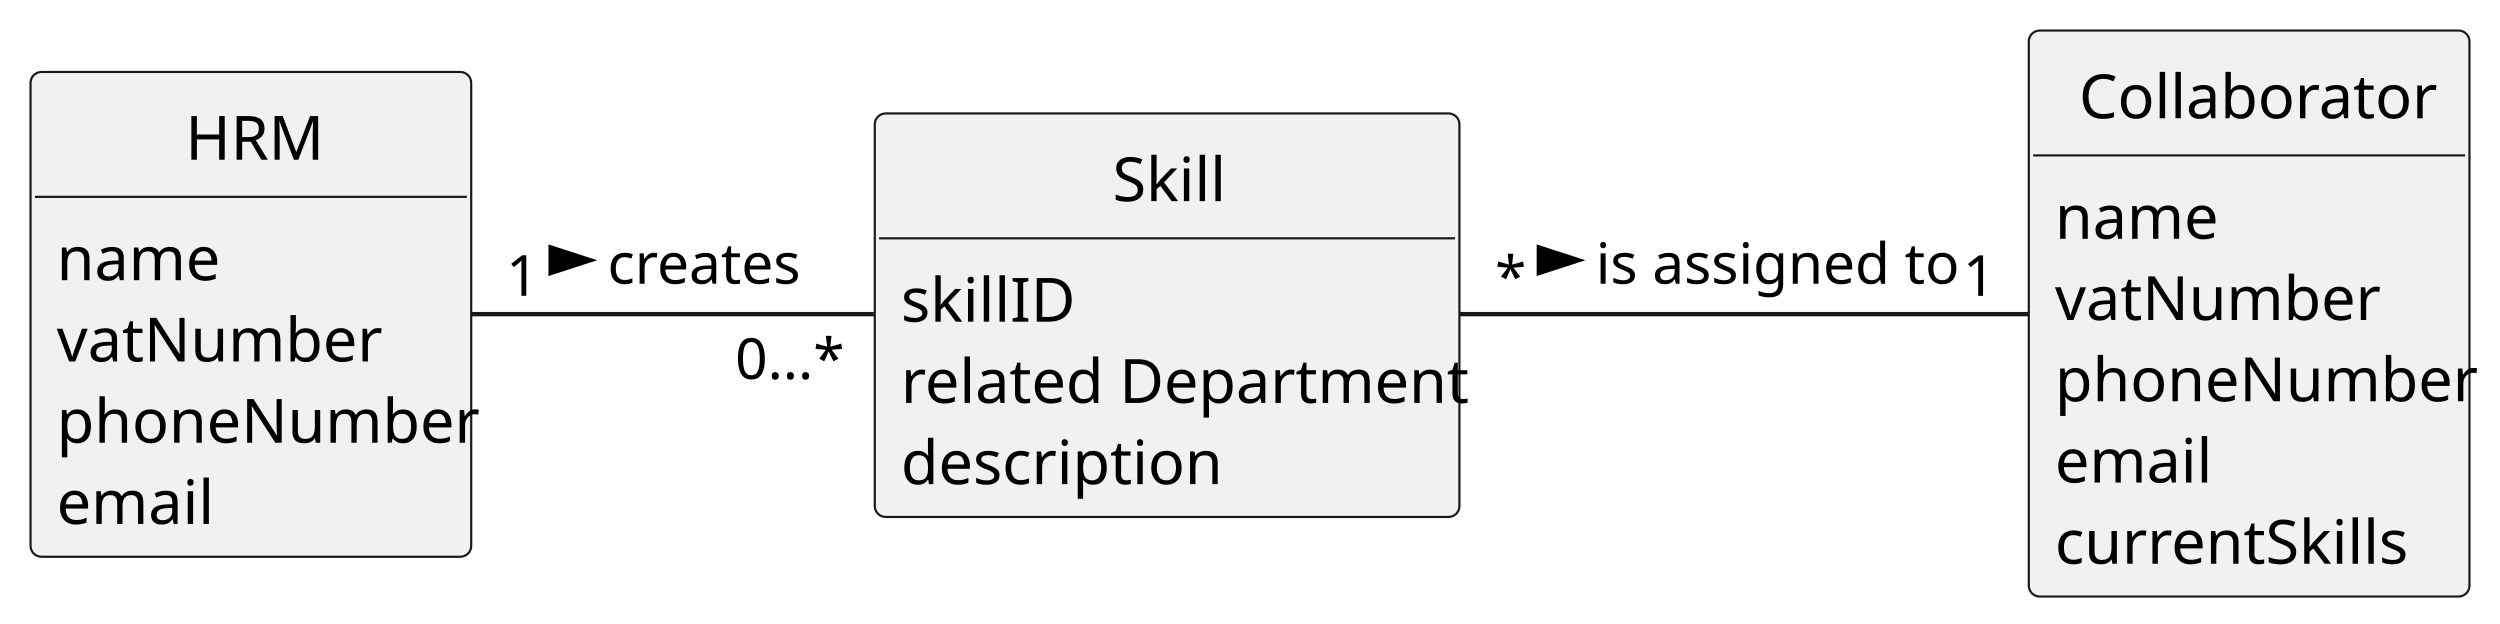
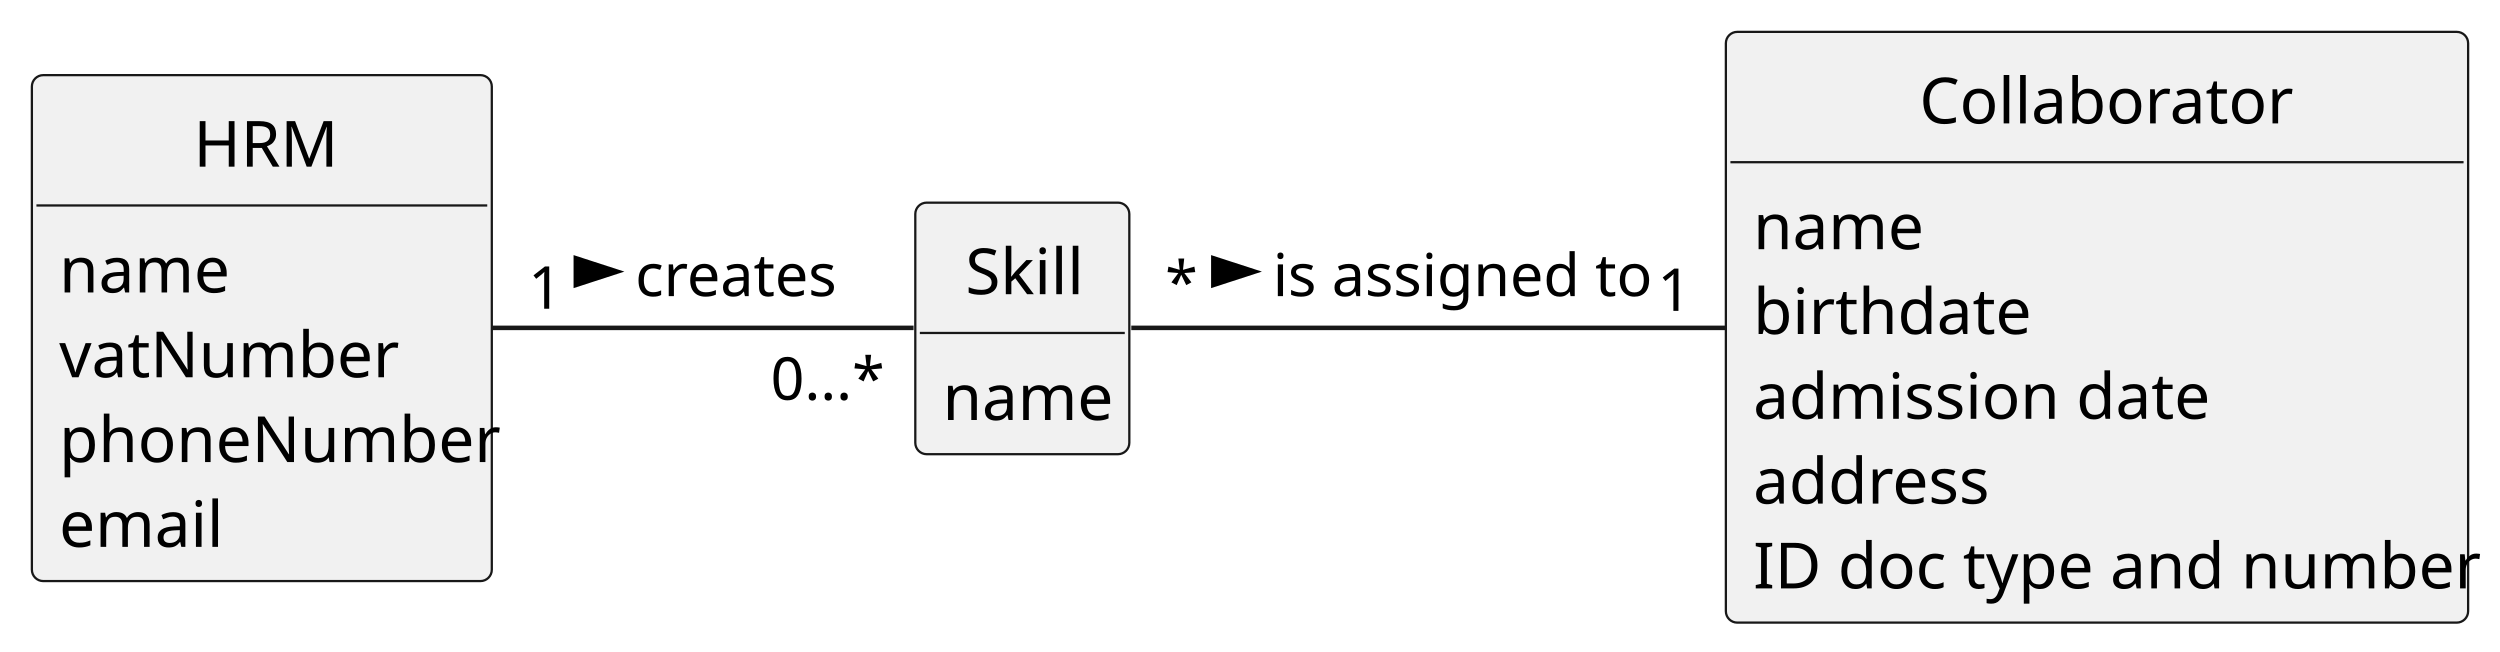
- <svg xmlns="http://www.w3.org/2000/svg" contentStyleType="text/css" height="143px" preserveAspectRatio="none" style="width:573px;height:143px;background:#FFFFFF;" version="1.1" viewBox="0 0 573 143" width="573px" zoomAndPan="magnify">
+ <svg xmlns="http://www.w3.org/2000/svg" contentStyleType="text/css" height="143px" preserveAspectRatio="none" style="width:549px;height:143px;background:#FFFFFF;" version="1.1" viewBox="0 0 549 143" width="549px" zoomAndPan="magnify">
  <defs />
  <g>
    <g id="elem_HRM">
      <rect codeLine="18" fill="#F1F1F1" height="111.106" id="HRM" rx="2.5" ry="2.5" style="stroke:#181818;stroke-width:0.5;" width="101" x="7" y="16.5" />
      <text fill="#000000" font-family="sans-serif" font-size="14" lengthAdjust="spacing" textLength="30" x="42.5" y="36.607">HRM</text>
      <line style="stroke:#181818;stroke-width:0.5;" x1="8" x2="107" y1="45.121" y2="45.121" />
      <text fill="#000000" font-family="sans-serif" font-size="14" lengthAdjust="spacing" textLength="35" x="13" y="64.228">name</text>
      <text fill="#000000" font-family="sans-serif" font-size="14" lengthAdjust="spacing" textLength="68" x="13" y="82.85">vatNumber</text>
      <text fill="#000000" font-family="sans-serif" font-size="14" lengthAdjust="spacing" textLength="89" x="13" y="101.471">phoneNumber</text>
      <text fill="#000000" font-family="sans-serif" font-size="14" lengthAdjust="spacing" textLength="33" x="13" y="120.092">email</text>
    </g>
    <g id="elem_Skill">
-       <rect codeLine="25" fill="#F1F1F1" height="92.484" id="Skill" rx="2.5" ry="2.5" style="stroke:#181818;stroke-width:0.5;" width="134" x="200.5" y="26" />
-       <text fill="#000000" font-family="sans-serif" font-size="14" lengthAdjust="spacing" textLength="25" x="255" y="46.107">Skill</text>
-       <line style="stroke:#181818;stroke-width:0.5;" x1="201.5" x2="333.5" y1="54.621" y2="54.621" />
-       <text fill="#000000" font-family="sans-serif" font-size="14" lengthAdjust="spacing" textLength="36" x="206.5" y="73.728">skillID</text>
-       <text fill="#000000" font-family="sans-serif" font-size="14" lengthAdjust="spacing" textLength="122" x="206.5" y="92.35">related Department</text>
-       <text fill="#000000" font-family="sans-serif" font-size="14" lengthAdjust="spacing" textLength="69" x="206.5" y="110.971">description</text>
+       <rect codeLine="25" fill="#F1F1F1" height="55.242" id="Skill" rx="2.5" ry="2.5" style="stroke:#181818;stroke-width:0.5;" width="47" x="201" y="44.5" />
+       <text fill="#000000" font-family="sans-serif" font-size="14" lengthAdjust="spacing" textLength="25" x="212" y="64.607">Skill</text>
+       <line style="stroke:#181818;stroke-width:0.5;" x1="202" x2="247" y1="73.121" y2="73.121" />
+       <text fill="#000000" font-family="sans-serif" font-size="14" lengthAdjust="spacing" textLength="35" x="207" y="92.228">name</text>
    </g>
    <g id="elem_Collaborator">
-       <rect codeLine="31" fill="#F1F1F1" height="129.727" id="Collaborator" rx="2.5" ry="2.5" style="stroke:#181818;stroke-width:0.5;" width="101" x="465" y="7" />
-       <text fill="#000000" font-family="sans-serif" font-size="14" lengthAdjust="spacing" textLength="78" x="476.5" y="27.107">Collaborator</text>
-       <line style="stroke:#181818;stroke-width:0.5;" x1="466" x2="565" y1="35.621" y2="35.621" />
-       <text fill="#000000" font-family="sans-serif" font-size="14" lengthAdjust="spacing" textLength="35" x="471" y="54.728">name</text>
-       <text fill="#000000" font-family="sans-serif" font-size="14" lengthAdjust="spacing" textLength="68" x="471" y="73.35">vatNumber</text>
-       <text fill="#000000" font-family="sans-serif" font-size="14" lengthAdjust="spacing" textLength="89" x="471" y="91.971">phoneNumber</text>
-       <text fill="#000000" font-family="sans-serif" font-size="14" lengthAdjust="spacing" textLength="33" x="471" y="110.592">email</text>
-       <text fill="#000000" font-family="sans-serif" font-size="14" lengthAdjust="spacing" textLength="77" x="471" y="129.213">currentSkills</text>
+       <rect codeLine="29" fill="#F1F1F1" height="129.727" id="Collaborator" rx="2.5" ry="2.5" style="stroke:#181818;stroke-width:0.5;" width="163" x="379" y="7" />
+       <text fill="#000000" font-family="sans-serif" font-size="14" lengthAdjust="spacing" textLength="78" x="421.5" y="27.107">Collaborator</text>
+       <line style="stroke:#181818;stroke-width:0.5;" x1="380" x2="541" y1="35.621" y2="35.621" />
+       <text fill="#000000" font-family="sans-serif" font-size="14" lengthAdjust="spacing" textLength="35" x="385" y="54.728">name</text>
+       <text fill="#000000" font-family="sans-serif" font-size="14" lengthAdjust="spacing" textLength="56" x="385" y="73.35">birthdate</text>
+       <text fill="#000000" font-family="sans-serif" font-size="14" lengthAdjust="spacing" textLength="95" x="385" y="91.971">admission date</text>
+       <text fill="#000000" font-family="sans-serif" font-size="14" lengthAdjust="spacing" textLength="51" x="385" y="110.592">address</text>
+       <text fill="#000000" font-family="sans-serif" font-size="14" lengthAdjust="spacing" textLength="151" x="385" y="129.213">ID doc type and number</text>
    </g>
    <g id="link_HRM_Skill">
-       <path codeLine="48" d="M108.07,72 C135.74,72 170.38,72 200.3,72 " fill="none" id="HRM-Skill" style="stroke:#181818;stroke-width:1.0;" />
-       <polygon fill="#000000" points="135.25,59.645,126.205,56.707,126.205,62.584,135.25,59.645" style="stroke:#000000;stroke-width:1.0;" />
-       <text fill="#000000" font-family="sans-serif" font-size="13" lengthAdjust="spacing" textLength="43" x="139.25" y="65.028">creates</text>
-       <text fill="#000000" font-family="sans-serif" font-size="13" lengthAdjust="spacing" textLength="7" x="116.011" y="67.793">1</text>
-       <text fill="#000000" font-family="sans-serif" font-size="13" lengthAdjust="spacing" textLength="24" x="168.504" y="86.856">0...*</text>
+       <path codeLine="47" d="M108.06,72 C138.78,72 176.58,72 200.62,72 " fill="none" id="HRM-Skill" style="stroke:#181818;stroke-width:1.0;" />
+       <polygon fill="#000000" points="135.5,59.645,126.455,56.707,126.455,62.584,135.5,59.645" style="stroke:#000000;stroke-width:1.0;" />
+       <text fill="#000000" font-family="sans-serif" font-size="13" lengthAdjust="spacing" textLength="43" x="139.5" y="65.028">creates</text>
+       <text fill="#000000" font-family="sans-serif" font-size="13" lengthAdjust="spacing" textLength="7" x="116" y="67.793">1</text>
+       <text fill="#000000" font-family="sans-serif" font-size="13" lengthAdjust="spacing" textLength="24" x="169.22" y="87.787">0...*</text>
    </g>
    <g id="link_Skill_Collaborator">
-       <path codeLine="51" d="M334.61,72 C375.64,72 427.27,72 464.86,72 " fill="none" id="Skill-Collaborator" style="stroke:#181818;stroke-width:1.0;" />
-       <polygon fill="#000000" points="361.75,59.645,352.705,56.707,352.705,62.584,361.75,59.645" style="stroke:#000000;stroke-width:1.0;" />
-       <text fill="#000000" font-family="sans-serif" font-size="13" lengthAdjust="spacing" textLength="81" x="365.75" y="65.028">is assigned to</text>
-       <text fill="#000000" font-family="sans-serif" font-size="13" lengthAdjust="spacing" textLength="5" x="342.659" y="68.034">*</text>
-       <text fill="#000000" font-family="sans-serif" font-size="13" lengthAdjust="spacing" textLength="7" x="449.908" y="67.821">1</text>
+       <path codeLine="50" d="M248.43,72 C278.84,72 332.9,72 378.83,72 " fill="none" id="Skill-Collaborator" style="stroke:#181818;stroke-width:1.0;" />
+       <polygon fill="#000000" points="275.5,59.645,266.455,56.707,266.455,62.584,275.5,59.645" style="stroke:#000000;stroke-width:1.0;" />
+       <text fill="#000000" font-family="sans-serif" font-size="13" lengthAdjust="spacing" textLength="81" x="279.5" y="65.028">is assigned to</text>
+       <text fill="#000000" font-family="sans-serif" font-size="13" lengthAdjust="spacing" textLength="5" x="255.863" y="66.645">*</text>
+       <text fill="#000000" font-family="sans-serif" font-size="13" lengthAdjust="spacing" textLength="7" x="363.978" y="68.271">1</text>
    </g>
  </g>
</svg>
